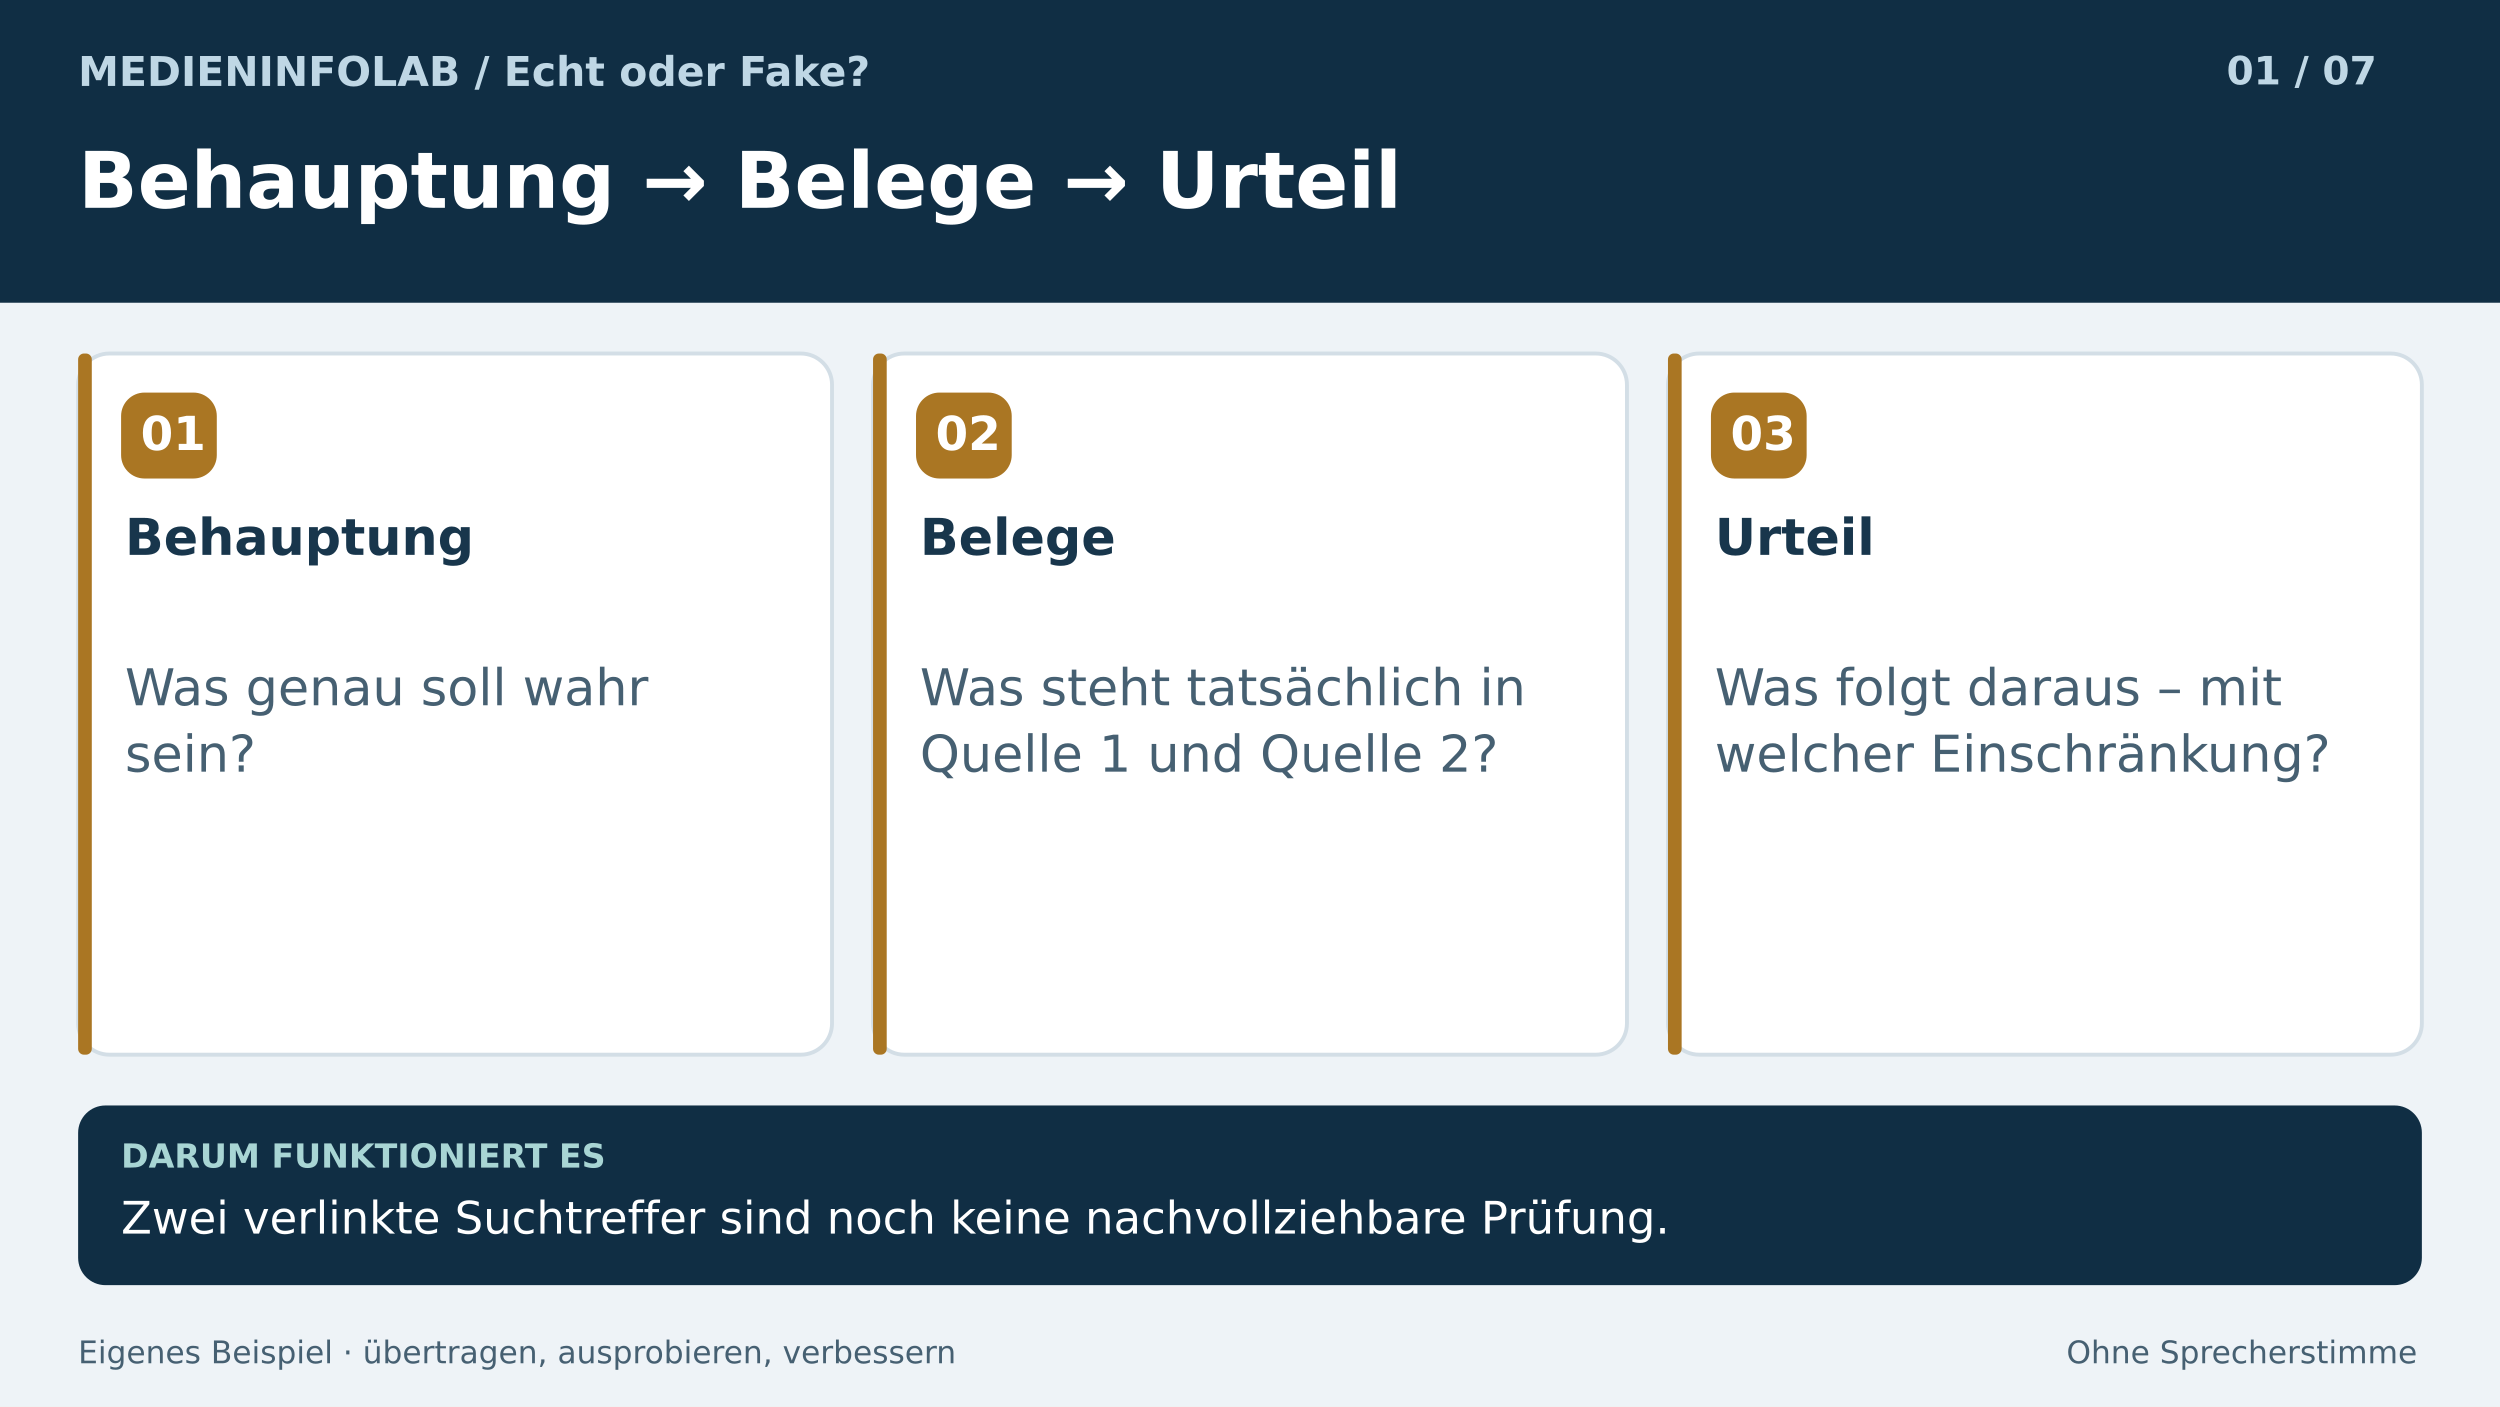
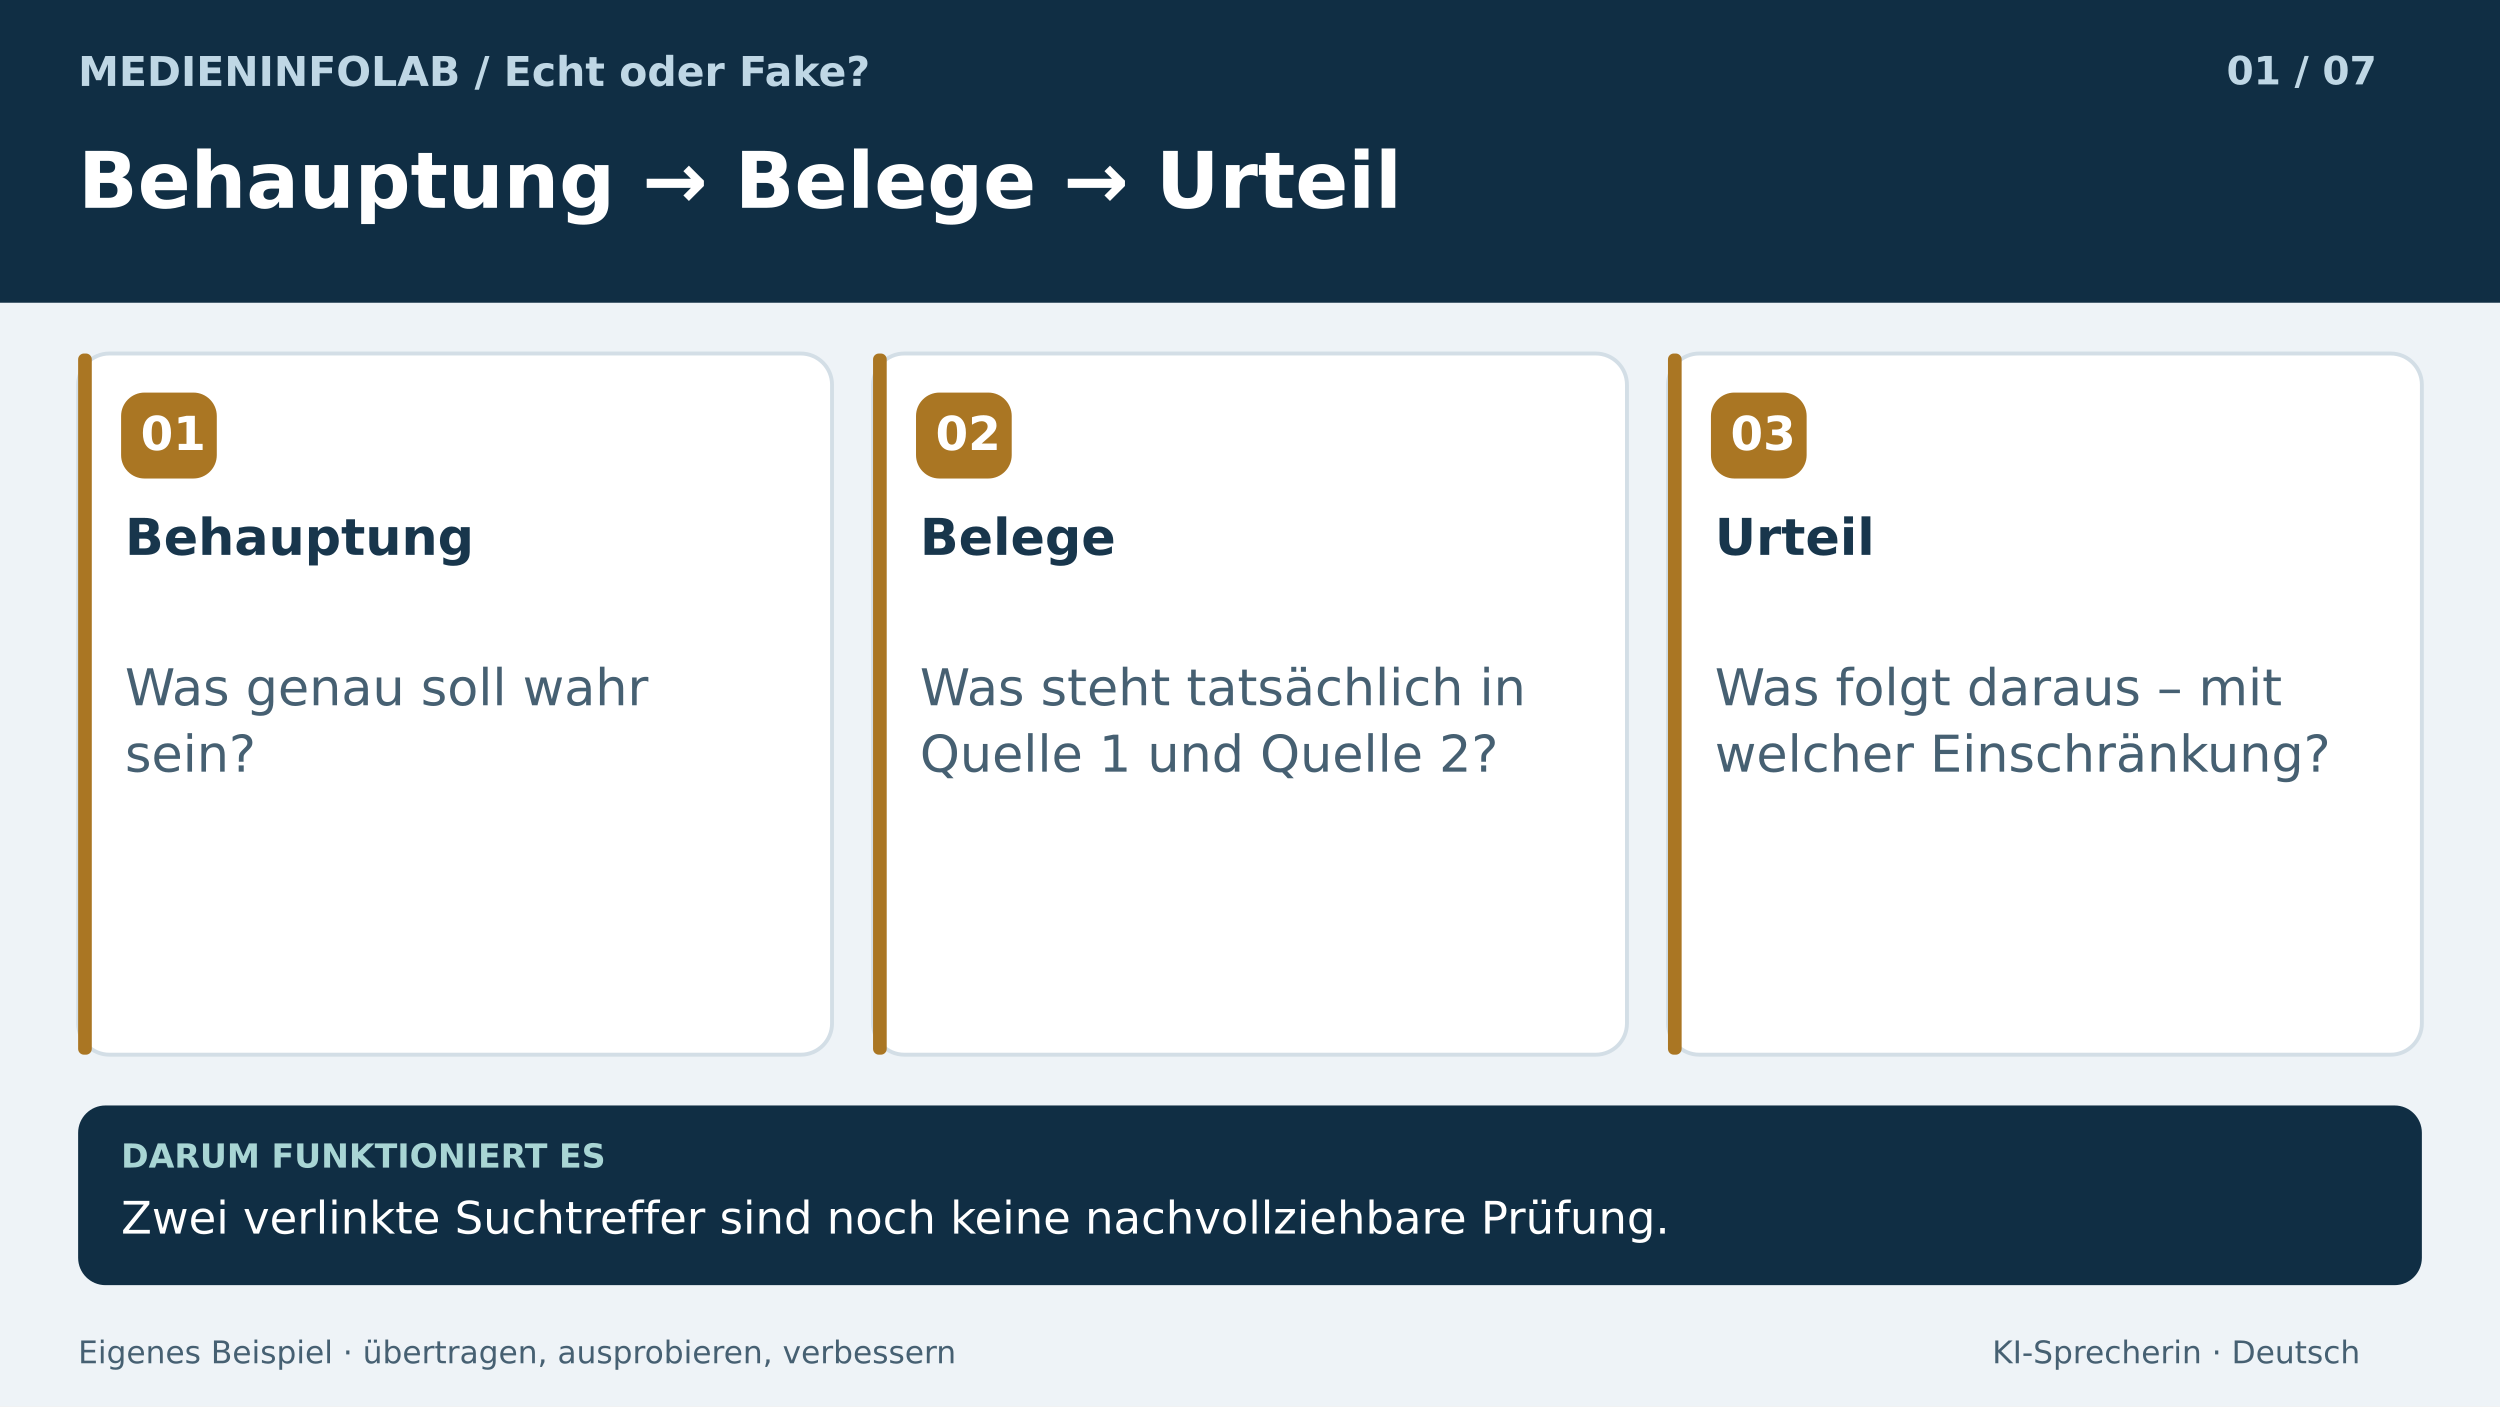
<svg xmlns="http://www.w3.org/2000/svg" viewBox="0 0 1280 720" role="img">
  <rect width="1280" height="720" fill="#eef3f7" />
  <rect x="0" y="0" width="1280" height="155" rx="0" fill="#102e44" />
  <text x="40" y="44.0" font-family="DejaVu Sans,Arial,sans-serif" font-size="21" font-weight="700" fill="#bfd7e5">MEDIENINFOLAB  /  Echt oder Fake?</text>
  <text x="1140" y="43.2" font-family="DejaVu Sans,Arial,sans-serif" font-size="20" font-weight="700" fill="#bfd7e5">01 / 07</text>
  <text x="40" y="106.4" font-family="DejaVu Sans,Arial,sans-serif" font-size="40" font-weight="700" fill="#ffffff">Behauptung → Belege → Urteil</text>
  <rect x="40" y="181" width="386" height="359" rx="16" fill="#ffffff" stroke="#d3dee6" stroke-width="2" />
  <rect x="40" y="181" width="7" height="359" rx="3" fill="#aa7623" />
  <rect x="62" y="201" width="49" height="44" rx="12" fill="#aa7623" />
  <text x="72" y="230.4" font-family="DejaVu Sans,Arial,sans-serif" font-size="24" font-weight="700" fill="#ffffff">01</text>
  <text x="64" y="284.1" font-family="DejaVu Sans,Arial,sans-serif" font-size="26" font-weight="700" fill="#18364c">Behauptung</text>
  <text x="64" y="361.1" font-family="DejaVu Sans,Arial,sans-serif" font-size="26" font-weight="400" fill="#466072">Was genau soll wahr</text>
  <text x="64" y="395.1" font-family="DejaVu Sans,Arial,sans-serif" font-size="26" font-weight="400" fill="#466072">sein?</text>
  <rect x="447" y="181" width="386" height="359" rx="16" fill="#ffffff" stroke="#d3dee6" stroke-width="2" />
  <rect x="447" y="181" width="7" height="359" rx="3" fill="#aa7623" />
  <rect x="469" y="201" width="49" height="44" rx="12" fill="#aa7623" />
  <text x="479" y="230.4" font-family="DejaVu Sans,Arial,sans-serif" font-size="24" font-weight="700" fill="#ffffff">02</text>
  <text x="471" y="284.1" font-family="DejaVu Sans,Arial,sans-serif" font-size="26" font-weight="700" fill="#18364c">Belege</text>
  <text x="471" y="361.1" font-family="DejaVu Sans,Arial,sans-serif" font-size="26" font-weight="400" fill="#466072">Was steht tatsächlich in</text>
  <text x="471" y="395.1" font-family="DejaVu Sans,Arial,sans-serif" font-size="26" font-weight="400" fill="#466072">Quelle 1 und Quelle 2?</text>
  <rect x="854" y="181" width="386" height="359" rx="16" fill="#ffffff" stroke="#d3dee6" stroke-width="2" />
  <rect x="854" y="181" width="7" height="359" rx="3" fill="#aa7623" />
  <rect x="876" y="201" width="49" height="44" rx="12" fill="#aa7623" />
  <text x="886" y="230.4" font-family="DejaVu Sans,Arial,sans-serif" font-size="24" font-weight="700" fill="#ffffff">03</text>
  <text x="878" y="284.1" font-family="DejaVu Sans,Arial,sans-serif" font-size="26" font-weight="700" fill="#18364c">Urteil</text>
  <text x="878" y="361.1" font-family="DejaVu Sans,Arial,sans-serif" font-size="26" font-weight="400" fill="#466072">Was folgt daraus – mit</text>
  <text x="878" y="395.1" font-family="DejaVu Sans,Arial,sans-serif" font-size="26" font-weight="400" fill="#466072">welcher Einschränkung?</text>
  <rect x="40" y="566" width="1200" height="92" rx="14" fill="#102e44" />
  <text x="62" y="597.8" font-family="DejaVu Sans,Arial,sans-serif" font-size="17" font-weight="700" fill="#a8d5d4">DARUM FUNKTIONIERT ES</text>
  <text x="62" y="631.6" font-family="DejaVu Sans,Arial,sans-serif" font-size="23" font-weight="400" fill="#ffffff">Zwei verlinkte Suchtreffer sind noch keine nachvollziehbare Prüfung.</text>
  <text x="40" y="698.0" font-family="DejaVu Sans,Arial,sans-serif" font-size="16" font-weight="400" fill="#466072">Eigenes Beispiel · übertragen, ausprobieren, verbessern</text>
-   <text x="1058" y="698.0" font-family="DejaVu Sans,Arial,sans-serif" font-size="16" font-weight="400" fill="#466072">Ohne Sprecherstimme</text>
+   <text x="1020" y="698.0" font-family="DejaVu Sans,Arial,sans-serif" font-size="16" font-weight="400" fill="#466072">KI-Sprecherin · Deutsch</text>
</svg>
